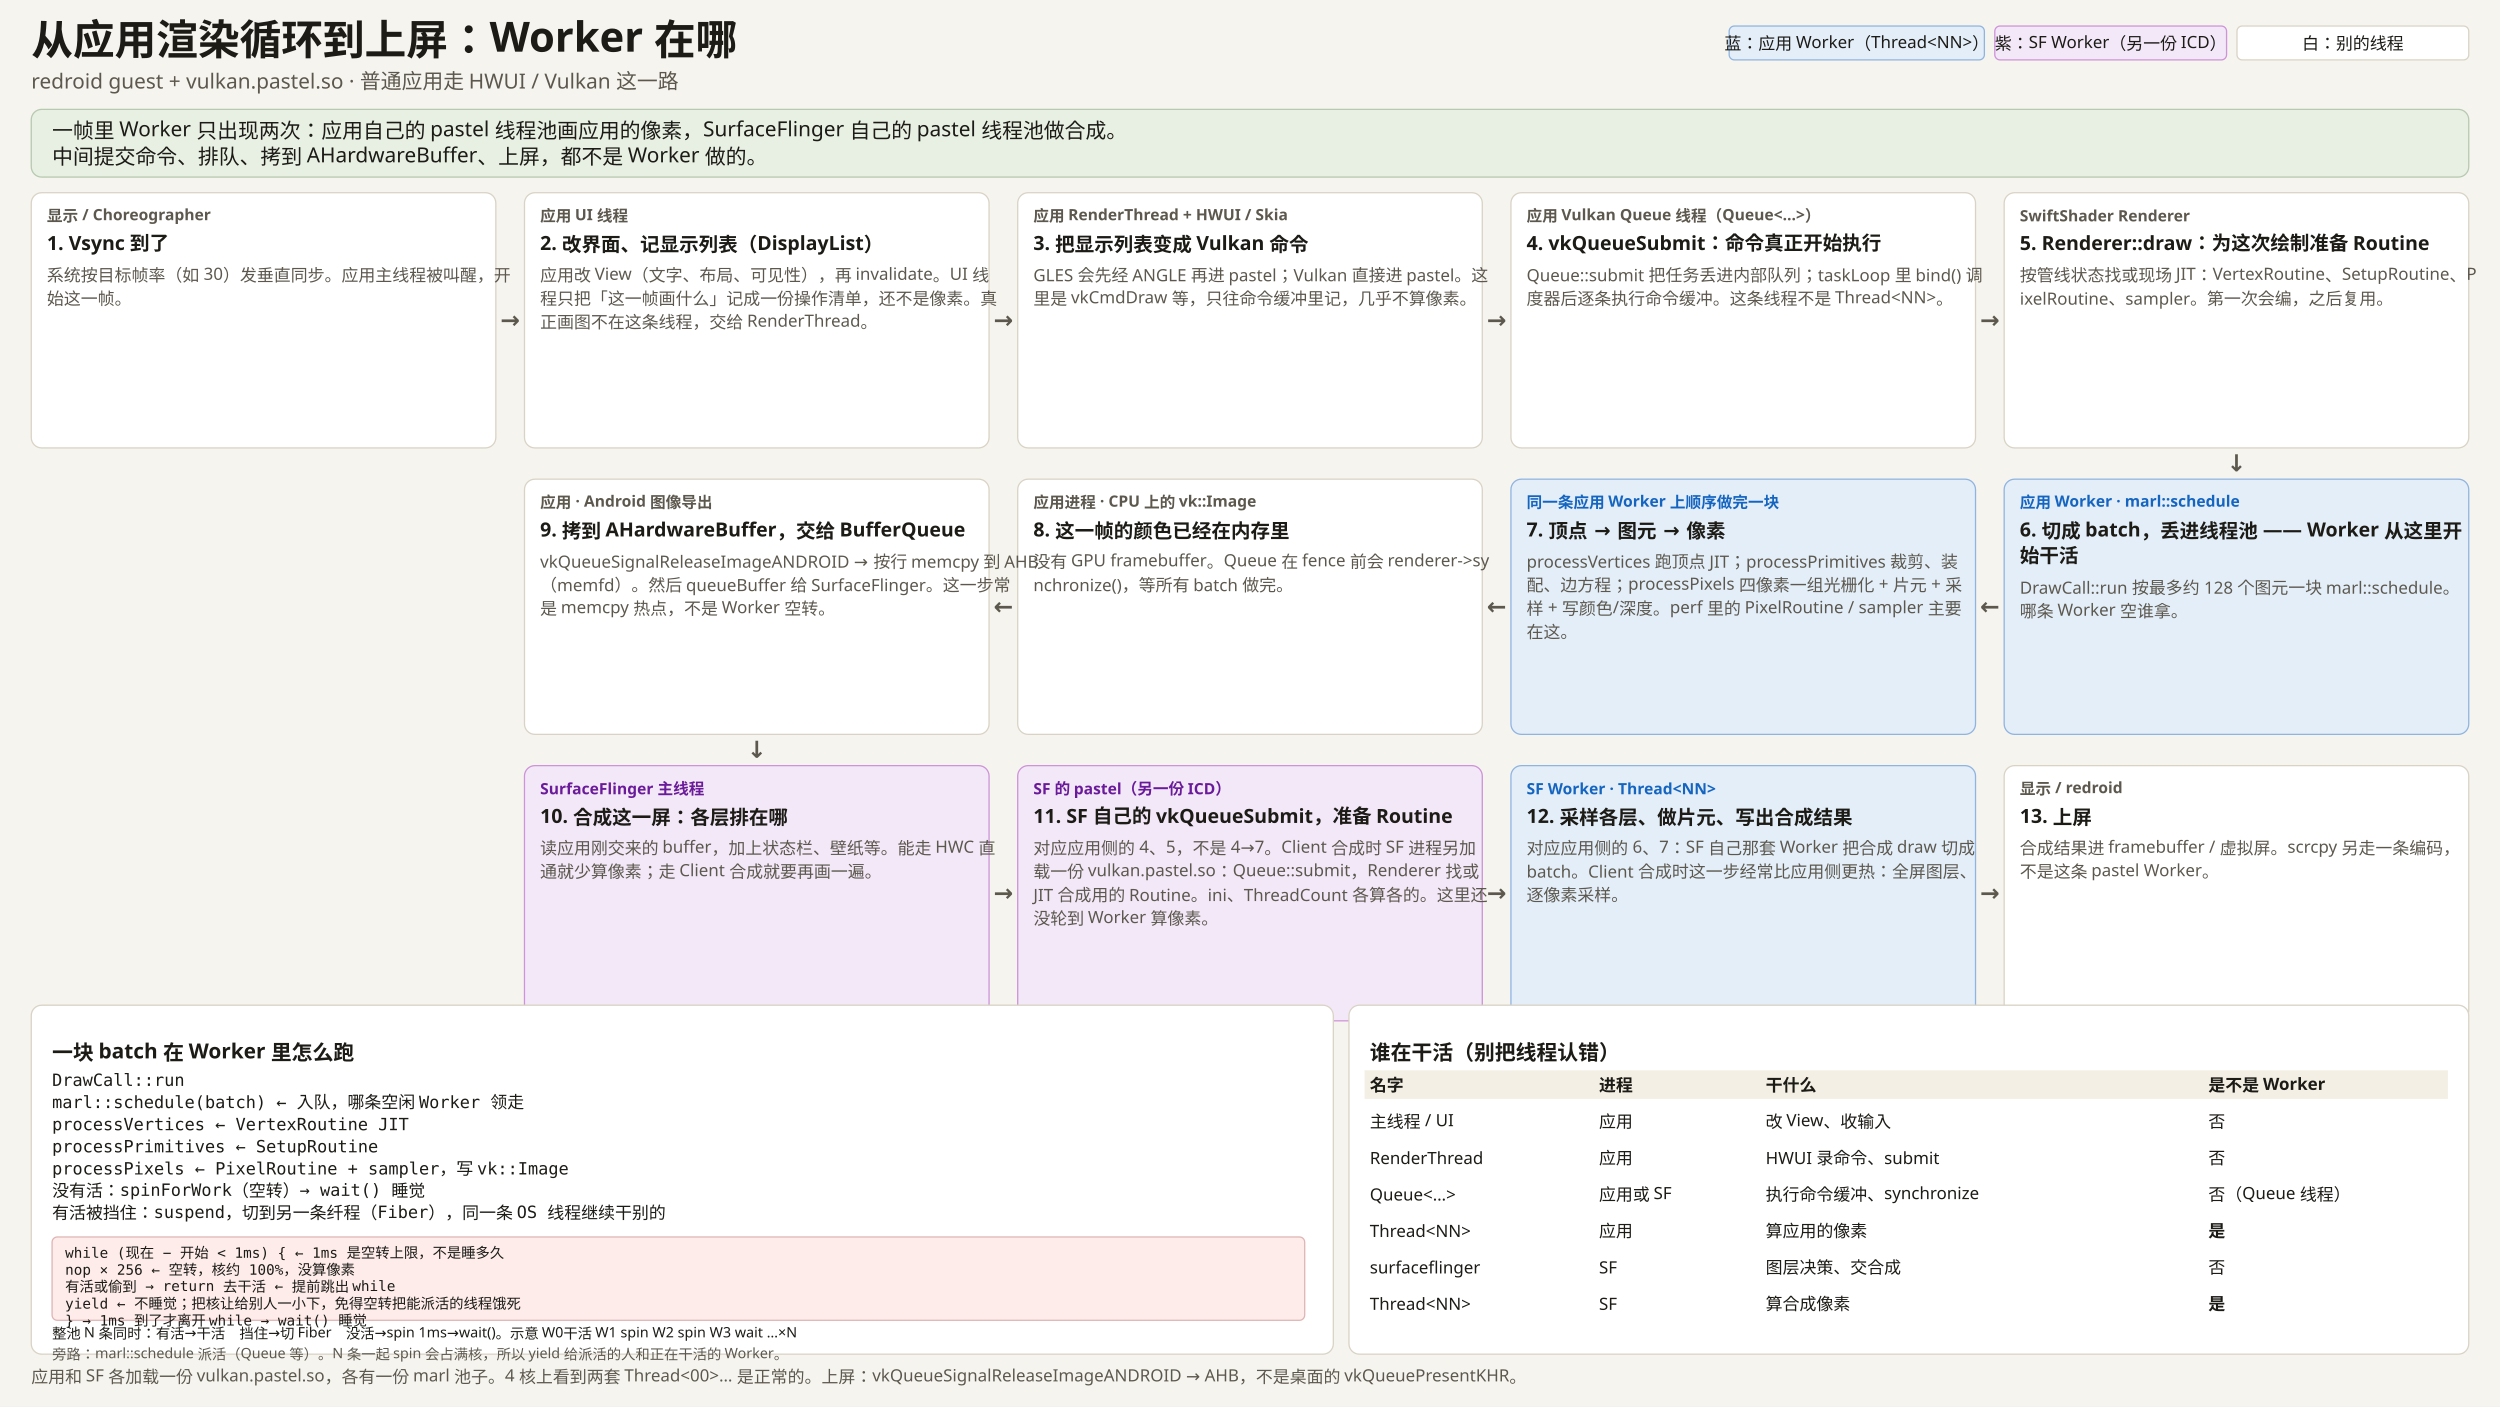
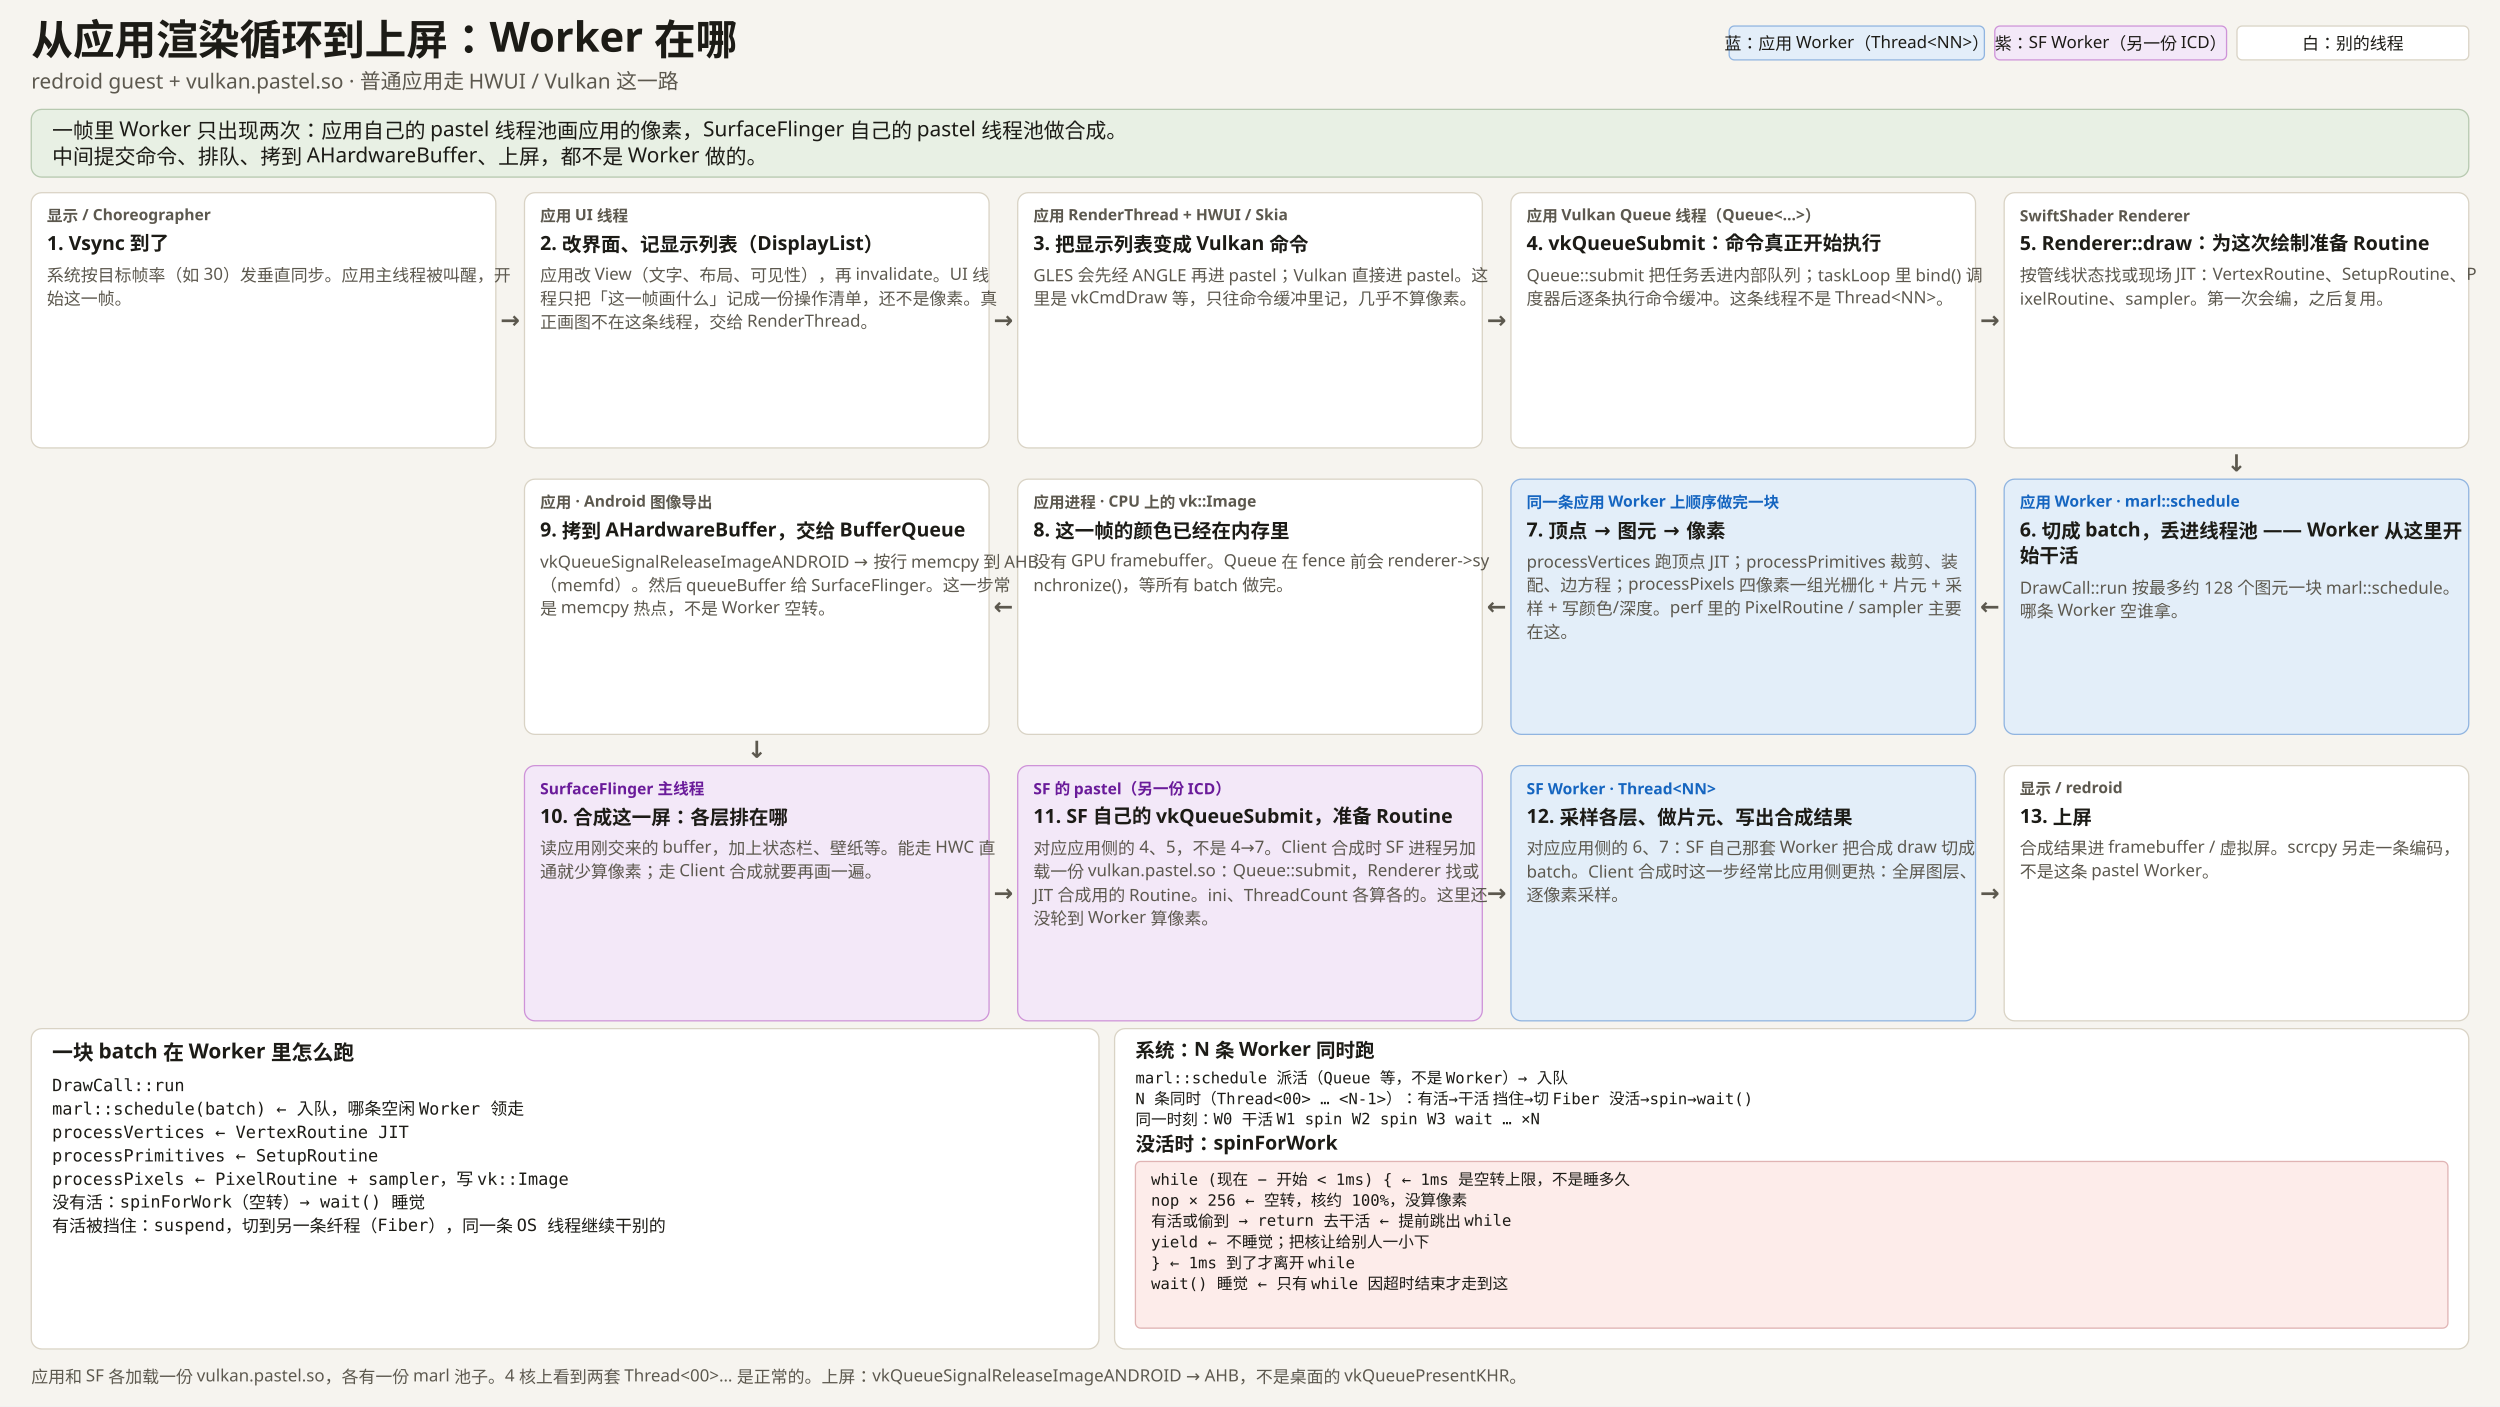
<svg xmlns="http://www.w3.org/2000/svg" viewBox="0 0 1920 1080" width="1920" height="1080" role="img">
  <rect width="1920" height="1080" fill="#f6f4ef" />
  <text x="24" y="42" font-family="sans-serif" font-size="32" font-weight="700" fill="#1c1b16">从应用渲染循环到上屏：Worker 在哪</text>
  <text x="24" y="68" font-family="sans-serif" font-size="16" fill="#5c584e">redroid guest + vulkan.pastel.so · 普通应用走 HWUI / Vulkan 这一路</text>
  <rect x="1328" y="20" width="196" height="26" rx="4" fill="#e3eef9" stroke="#90b4e0" />
  <text x="1426" y="38" text-anchor="middle" font-family="sans-serif" font-size="13" fill="#1c1b16">蓝：应用 Worker（Thread&lt;NN&gt;）</text>
  <rect x="1532" y="20" width="178" height="26" rx="4" fill="#f3e8f8" stroke="#ce93d8" />
  <text x="1621" y="38" text-anchor="middle" font-family="sans-serif" font-size="13" fill="#1c1b16">紫：SF Worker（另一份 ICD）</text>
  <rect x="1718" y="20" width="178" height="26" rx="4" fill="#ffffff" stroke="#d9d3c5" />
  <text x="1807" y="38" text-anchor="middle" font-family="sans-serif" font-size="13" fill="#1c1b16">白：别的线程</text>
  <rect x="24" y="84" width="1872" height="52" rx="8" fill="#e8f0e4" stroke="#b7c9b0" />
  <text x="40" y="106" font-family="sans-serif" font-size="16" fill="#1c1b16">一帧里 Worker 只出现两次：应用自己的 pastel 线程池画应用的像素，SurfaceFlinger 自己的 pastel 线程池做合成。</text>
  <text x="40" y="126" font-family="sans-serif" font-size="16" fill="#1c1b16">中间提交命令、排队、拷到 AHardwareBuffer、上屏，都不是 Worker 做的。</text>
  <rect x="24.0" y="148" width="356.8" height="196" rx="8" fill="#ffffff" stroke="#d9d3c5" />
  <text x="36.0" y="170" font-family="sans-serif" font-size="12" font-weight="700" fill="#5c584e">显示 / Choreographer</text>
  <text x="36.0" y="192" font-family="sans-serif" font-size="15" font-weight="700" fill="#1c1b16">1. Vsync 到了</text>
  <text x="36.0" y="216" font-family="sans-serif" font-size="13" fill="#5c584e">系统按目标帧率（如 30）发垂直同步。应用主线程被叫醒，开</text>
  <text x="36.0" y="234" font-family="sans-serif" font-size="13" fill="#5c584e">始这一帧。</text>
  <text x="391.8" y="252.0" text-anchor="middle" font-family="sans-serif" font-size="18" font-weight="700" fill="#5c584e">→</text>
  <rect x="402.8" y="148" width="356.8" height="196" rx="8" fill="#ffffff" stroke="#d9d3c5" />
  <text x="414.8" y="170" font-family="sans-serif" font-size="12" font-weight="700" fill="#5c584e">应用 UI 线程</text>
  <text x="414.8" y="192" font-family="sans-serif" font-size="15" font-weight="700" fill="#1c1b16">2. 改界面、记显示列表（DisplayList）</text>
  <text x="414.8" y="216" font-family="sans-serif" font-size="13" fill="#5c584e">应用改 View（文字、布局、可见性），再 invalidate。UI 线</text>
  <text x="414.8" y="234" font-family="sans-serif" font-size="13" fill="#5c584e">程只把「这一帧画什么」记成一份操作清单，还不是像素。真</text>
  <text x="414.8" y="252" font-family="sans-serif" font-size="13" fill="#5c584e">正画图不在这条线程，交给 RenderThread。</text>
  <text x="770.6" y="252.0" text-anchor="middle" font-family="sans-serif" font-size="18" font-weight="700" fill="#5c584e">→</text>
  <rect x="781.6" y="148" width="356.8" height="196" rx="8" fill="#ffffff" stroke="#d9d3c5" />
  <text x="793.6" y="170" font-family="sans-serif" font-size="12" font-weight="700" fill="#5c584e">应用 RenderThread + HWUI / Skia</text>
  <text x="793.6" y="192" font-family="sans-serif" font-size="15" font-weight="700" fill="#1c1b16">3. 把显示列表变成 Vulkan 命令</text>
  <text x="793.6" y="216" font-family="sans-serif" font-size="13" fill="#5c584e">GLES 会先经 ANGLE 再进 pastel；Vulkan 直接进 pastel。这</text>
  <text x="793.6" y="234" font-family="sans-serif" font-size="13" fill="#5c584e">里是 vkCmdDraw 等，只往命令缓冲里记，几乎不算像素。</text>
  <text x="1149.4" y="252.0" text-anchor="middle" font-family="sans-serif" font-size="18" font-weight="700" fill="#5c584e">→</text>
  <rect x="1160.4" y="148" width="356.8" height="196" rx="8" fill="#ffffff" stroke="#d9d3c5" />
  <text x="1172.4" y="170" font-family="sans-serif" font-size="12" font-weight="700" fill="#5c584e">应用 Vulkan Queue 线程（Queue&lt;…&gt;）</text>
  <text x="1172.4" y="192" font-family="sans-serif" font-size="15" font-weight="700" fill="#1c1b16">4. vkQueueSubmit：命令真正开始执行</text>
  <text x="1172.4" y="216" font-family="sans-serif" font-size="13" fill="#5c584e">Queue::submit 把任务丢进内部队列；taskLoop 里 bind() 调</text>
  <text x="1172.4" y="234" font-family="sans-serif" font-size="13" fill="#5c584e">度器后逐条执行命令缓冲。这条线程不是 Thread&lt;NN&gt;。</text>
  <text x="1528.2" y="252.0" text-anchor="middle" font-family="sans-serif" font-size="18" font-weight="700" fill="#5c584e">→</text>
  <rect x="1539.2" y="148" width="356.8" height="196" rx="8" fill="#ffffff" stroke="#d9d3c5" />
  <text x="1551.2" y="170" font-family="sans-serif" font-size="12" font-weight="700" fill="#5c584e">SwiftShader Renderer</text>
  <text x="1551.2" y="192" font-family="sans-serif" font-size="15" font-weight="700" fill="#1c1b16">5. Renderer::draw：为这次绘制准备 Routine</text>
  <text x="1551.2" y="216" font-family="sans-serif" font-size="13" fill="#5c584e">按管线状态找或现场 JIT：VertexRoutine、SetupRoutine、P</text>
  <text x="1551.2" y="234" font-family="sans-serif" font-size="13" fill="#5c584e">ixelRoutine、sampler。第一次会编，之后复用。</text>
  <text x="1717.6" y="362.0" text-anchor="middle" font-family="sans-serif" font-size="18" font-weight="700" fill="#5c584e">↓</text>
  <rect x="1539.2" y="368" width="356.8" height="196" rx="8" fill="#e3eef9" stroke="#90b4e0" />
  <text x="1551.2" y="390" font-family="sans-serif" font-size="12" font-weight="700" fill="#1565c0">应用 Worker · marl::schedule</text>
  <text x="1551.2" y="412" font-family="sans-serif" font-size="15" font-weight="700" fill="#1c1b16">6. 切成 batch，丢进线程池 —— Worker 从这里开</text>
  <text x="1551.2" y="432" font-family="sans-serif" font-size="15" font-weight="700" fill="#1c1b16">始干活</text>
  <text x="1551.2" y="456" font-family="sans-serif" font-size="13" fill="#5c584e">DrawCall::run 按最多约 128 个图元一块 marl::schedule。</text>
  <text x="1551.2" y="474" font-family="sans-serif" font-size="13" fill="#5c584e">哪条 Worker 空谁拿。</text>
  <rect x="1160.4" y="368" width="356.8" height="196" rx="8" fill="#e3eef9" stroke="#90b4e0" />
  <text x="1172.4" y="390" font-family="sans-serif" font-size="12" font-weight="700" fill="#1565c0">同一条应用 Worker 上顺序做完一块</text>
  <text x="1172.4" y="412" font-family="sans-serif" font-size="15" font-weight="700" fill="#1c1b16">7. 顶点 → 图元 → 像素</text>
  <text x="1172.4" y="436" font-family="sans-serif" font-size="13" fill="#5c584e">processVertices 跑顶点 JIT；processPrimitives 裁剪、装</text>
  <text x="1172.4" y="454" font-family="sans-serif" font-size="13" fill="#5c584e">配、边方程；processPixels 四像素一组光栅化 + 片元 + 采</text>
  <text x="1172.4" y="472" font-family="sans-serif" font-size="13" fill="#5c584e">样 + 写颜色/深度。perf 里的 PixelRoutine / sampler 主要</text>
  <text x="1172.4" y="490" font-family="sans-serif" font-size="13" fill="#5c584e">在这。</text>
  <rect x="781.6" y="368" width="356.8" height="196" rx="8" fill="#ffffff" stroke="#d9d3c5" />
  <text x="793.6" y="390" font-family="sans-serif" font-size="12" font-weight="700" fill="#5c584e">应用进程 · CPU 上的 vk::Image</text>
  <text x="793.6" y="412" font-family="sans-serif" font-size="15" font-weight="700" fill="#1c1b16">8. 这一帧的颜色已经在内存里</text>
  <text x="793.6" y="436" font-family="sans-serif" font-size="13" fill="#5c584e">没有 GPU framebuffer。Queue 在 fence 前会 renderer-&gt;sy</text>
  <text x="793.6" y="454" font-family="sans-serif" font-size="13" fill="#5c584e">nchronize()，等所有 batch 做完。</text>
  <rect x="402.8" y="368" width="356.8" height="196" rx="8" fill="#ffffff" stroke="#d9d3c5" />
  <text x="414.8" y="390" font-family="sans-serif" font-size="12" font-weight="700" fill="#5c584e">应用 · Android 图像导出</text>
  <text x="414.8" y="412" font-family="sans-serif" font-size="15" font-weight="700" fill="#1c1b16">9. 拷到 AHardwareBuffer，交给 BufferQueue</text>
  <text x="414.8" y="436" font-family="sans-serif" font-size="13" fill="#5c584e">vkQueueSignalReleaseImageANDROID → 按行 memcpy 到 AHB</text>
  <text x="414.8" y="454" font-family="sans-serif" font-size="13" fill="#5c584e">（memfd）。然后 queueBuffer 给 SurfaceFlinger。这一步常</text>
  <text x="414.8" y="472" font-family="sans-serif" font-size="13" fill="#5c584e">是 memcpy 热点，不是 Worker 空转。</text>
  <text x="1528.2" y="472.0" text-anchor="middle" font-family="sans-serif" font-size="18" font-weight="700" fill="#5c584e">←</text>
  <text x="1149.4" y="472.0" text-anchor="middle" font-family="sans-serif" font-size="18" font-weight="700" fill="#5c584e">←</text>
  <text x="770.6" y="472.0" text-anchor="middle" font-family="sans-serif" font-size="18" font-weight="700" fill="#5c584e">←</text>
  <text x="581.2" y="582.0" text-anchor="middle" font-family="sans-serif" font-size="18" font-weight="700" fill="#5c584e">↓</text>
  <rect x="402.8" y="588" width="356.8" height="196" rx="8" fill="#f3e8f8" stroke="#ce93d8" />
  <text x="414.8" y="610" font-family="sans-serif" font-size="12" font-weight="700" fill="#6a1b9a">SurfaceFlinger 主线程</text>
  <text x="414.8" y="632" font-family="sans-serif" font-size="15" font-weight="700" fill="#1c1b16">10. 合成这一屏：各层排在哪</text>
  <text x="414.8" y="656" font-family="sans-serif" font-size="13" fill="#5c584e">读应用刚交来的 buffer，加上状态栏、壁纸等。能走 HWC 直</text>
  <text x="414.8" y="674" font-family="sans-serif" font-size="13" fill="#5c584e">通就少算像素；走 Client 合成就要再画一遍。</text>
  <text x="770.6" y="692.0" text-anchor="middle" font-family="sans-serif" font-size="18" font-weight="700" fill="#5c584e">→</text>
  <rect x="781.6" y="588" width="356.8" height="196" rx="8" fill="#f3e8f8" stroke="#ce93d8" />
  <text x="793.6" y="610" font-family="sans-serif" font-size="12" font-weight="700" fill="#6a1b9a">SF 的 pastel（另一份 ICD）</text>
  <text x="793.6" y="632" font-family="sans-serif" font-size="15" font-weight="700" fill="#1c1b16">11. SF 自己的 vkQueueSubmit，准备 Routine</text>
  <text x="793.6" y="656" font-family="sans-serif" font-size="13" fill="#5c584e">对应应用侧的 4、5，不是 4→7。Client 合成时 SF 进程另加</text>
  <text x="793.6" y="674" font-family="sans-serif" font-size="13" fill="#5c584e">载一份 vulkan.pastel.so：Queue::submit，Renderer 找或 </text>
  <text x="793.6" y="692" font-family="sans-serif" font-size="13" fill="#5c584e">JIT 合成用的 Routine。ini、ThreadCount 各算各的。这里还</text>
  <text x="793.6" y="710" font-family="sans-serif" font-size="13" fill="#5c584e">没轮到 Worker 算像素。</text>
  <text x="1149.4" y="692.0" text-anchor="middle" font-family="sans-serif" font-size="18" font-weight="700" fill="#5c584e">→</text>
  <rect x="1160.4" y="588" width="356.8" height="196" rx="8" fill="#e3eef9" stroke="#90b4e0" />
  <text x="1172.4" y="610" font-family="sans-serif" font-size="12" font-weight="700" fill="#1565c0">SF Worker · Thread&lt;NN&gt;</text>
  <text x="1172.4" y="632" font-family="sans-serif" font-size="15" font-weight="700" fill="#1c1b16">12. 采样各层、做片元、写出合成结果</text>
  <text x="1172.4" y="656" font-family="sans-serif" font-size="13" fill="#5c584e">对应应用侧的 6、7：SF 自己那套 Worker 把合成 draw 切成</text>
  <text x="1172.4" y="674" font-family="sans-serif" font-size="13" fill="#5c584e"> batch。Client 合成时这一步经常比应用侧更热：全屏图层、</text>
  <text x="1172.4" y="692" font-family="sans-serif" font-size="13" fill="#5c584e">逐像素采样。</text>
  <text x="1528.2" y="692.0" text-anchor="middle" font-family="sans-serif" font-size="18" font-weight="700" fill="#5c584e">→</text>
  <rect x="1539.2" y="588" width="356.8" height="196" rx="8" fill="#ffffff" stroke="#d9d3c5" />
  <text x="1551.2" y="610" font-family="sans-serif" font-size="12" font-weight="700" fill="#5c584e">显示 / redroid</text>
  <text x="1551.2" y="632" font-family="sans-serif" font-size="15" font-weight="700" fill="#1c1b16">13. 上屏</text>
  <text x="1551.2" y="656" font-family="sans-serif" font-size="13" fill="#5c584e">合成结果进 framebuffer / 虚拟屏。scrcpy 另走一条编码，</text>
  <text x="1551.2" y="674" font-family="sans-serif" font-size="13" fill="#5c584e">不是这条 pastel Worker。</text>
-   <rect x="24" y="772" width="1000" height="268" rx="8" fill="#ffffff" stroke="#d9d3c5" />
+   <rect x="24" y="790" width="820" height="246" rx="8" fill="#ffffff" stroke="#d9d3c5" />
  <text x="40" y="814" font-family="sans-serif" font-size="16" font-weight="700" fill="#1c1b16">一块 batch 在 Worker 里怎么跑</text>
-   <text x="40" y="834" font-family="monospace" font-size="13" fill="#1c1b16">DrawCall::run</text>
-   <text x="40" y="851" font-family="monospace" font-size="13" fill="#1c1b16">  marl::schedule(batch)     ← 入队，哪条空闲 Worker 领走</text>
-   <text x="40" y="868" font-family="monospace" font-size="13" fill="#1c1b16">    processVertices         ← VertexRoutine JIT</text>
-   <text x="40" y="885" font-family="monospace" font-size="13" fill="#1c1b16">    processPrimitives       ← SetupRoutine</text>
-   <text x="40" y="902" font-family="monospace" font-size="13" fill="#1c1b16">    processPixels           ← PixelRoutine + sampler，写 vk::Image</text>
-   <text x="40" y="919" font-family="monospace" font-size="13" fill="#1c1b16">没有活：spinForWork（空转）→ wait() 睡觉</text>
-   <text x="40" y="936" font-family="monospace" font-size="13" fill="#1c1b16">有活被挡住：suspend，切到另一条纤程（Fiber），同一条 OS 线程继续干别的</text>
-   <rect x="40" y="950" width="962" height="64" rx="4" fill="#fdecea" stroke="#e0b4b4" />
-   <text x="50" y="966" font-family="monospace" font-size="11" fill="#1c1b16">while (现在 − 开始 &lt; 1ms) {      ← 1ms 是空转上限，不是睡多久</text>
-   <text x="50" y="979" font-family="monospace" font-size="11" fill="#1c1b16">    nop × 256                     ← 空转，核约 100%，没算像素</text>
-   <text x="50" y="992" font-family="monospace" font-size="11" fill="#1c1b16">    有活或偷到 → return 去干活    ← 提前跳出 while</text>
-   <text x="50" y="1005" font-family="monospace" font-size="11" fill="#1c1b16">    yield                         ← 不睡觉；把核让给别人一小下，免得空转把能派活的线程饿死</text>
-   <text x="50" y="1018" font-family="monospace" font-size="11" fill="#1c1b16">}  → 1ms 到了才离开 while → wait() 睡觉</text>
-   <text x="40" y="1028" font-family="sans-serif" font-size="11" fill="#1c1b16">整池 N 条同时：有活→干活　挡住→切 Fiber　没活→spin 1ms→wait()。示意 W0干活 W1 spin W2 spin W3 wait …×N</text>
-   <text x="40" y="1044" font-family="sans-serif" font-size="11" fill="#5c584e">旁路：marl::schedule 派活（Queue 等）。N 条一起 spin 会占满核，所以 yield 给派活的人和正在干活的 Worker。</text>
-   <rect x="1036" y="772" width="860" height="268" rx="8" fill="#ffffff" stroke="#d9d3c5" />
-   <text x="1052" y="814" font-family="sans-serif" font-size="16" font-weight="700" fill="#1c1b16">谁在干活（别把线程认错）</text>
-   <rect x="1048" y="822" width="832" height="22" fill="#f3efe4" />
-   <text x="1052" y="838" font-family="sans-serif" font-size="13" font-weight="700" fill="#1c1b16">名字</text>
-   <text x="1228" y="838" font-family="sans-serif" font-size="13" font-weight="700" fill="#1c1b16">进程</text>
-   <text x="1356" y="838" font-family="sans-serif" font-size="13" font-weight="700" fill="#1c1b16">干什么</text>
-   <text x="1696" y="838" font-family="sans-serif" font-size="13" font-weight="700" fill="#1c1b16">是不是 Worker</text>
-   <text x="1052" y="866" font-family="sans-serif" font-size="13" font-weight="400" fill="#1c1b16">主线程 / UI</text>
-   <text x="1228" y="866" font-family="sans-serif" font-size="13" font-weight="400" fill="#1c1b16">应用</text>
-   <text x="1356" y="866" font-family="sans-serif" font-size="13" font-weight="400" fill="#1c1b16">改 View、收输入</text>
-   <text x="1696" y="866" font-family="sans-serif" font-size="13" font-weight="400" fill="#1c1b16">否</text>
-   <text x="1052" y="894" font-family="sans-serif" font-size="13" font-weight="400" fill="#1c1b16">RenderThread</text>
-   <text x="1228" y="894" font-family="sans-serif" font-size="13" font-weight="400" fill="#1c1b16">应用</text>
-   <text x="1356" y="894" font-family="sans-serif" font-size="13" font-weight="400" fill="#1c1b16">HWUI 录命令、submit</text>
-   <text x="1696" y="894" font-family="sans-serif" font-size="13" font-weight="400" fill="#1c1b16">否</text>
-   <text x="1052" y="922" font-family="sans-serif" font-size="13" font-weight="400" fill="#1c1b16">Queue&lt;…&gt;</text>
-   <text x="1228" y="922" font-family="sans-serif" font-size="13" font-weight="400" fill="#1c1b16">应用或 SF</text>
-   <text x="1356" y="922" font-family="sans-serif" font-size="13" font-weight="400" fill="#1c1b16">执行命令缓冲、synchronize</text>
-   <text x="1696" y="922" font-family="sans-serif" font-size="13" font-weight="400" fill="#1c1b16">否（Queue 线程）</text>
-   <text x="1052" y="950" font-family="sans-serif" font-size="13" font-weight="400" fill="#1c1b16">Thread&lt;NN&gt;</text>
-   <text x="1228" y="950" font-family="sans-serif" font-size="13" font-weight="400" fill="#1c1b16">应用</text>
-   <text x="1356" y="950" font-family="sans-serif" font-size="13" font-weight="400" fill="#1c1b16">算应用的像素</text>
-   <text x="1696" y="950" font-family="sans-serif" font-size="13" font-weight="700" fill="#1c1b16">是</text>
-   <text x="1052" y="978" font-family="sans-serif" font-size="13" font-weight="400" fill="#1c1b16">surfaceflinger</text>
-   <text x="1228" y="978" font-family="sans-serif" font-size="13" font-weight="400" fill="#1c1b16">SF</text>
-   <text x="1356" y="978" font-family="sans-serif" font-size="13" font-weight="400" fill="#1c1b16">图层决策、交合成</text>
-   <text x="1696" y="978" font-family="sans-serif" font-size="13" font-weight="400" fill="#1c1b16">否</text>
-   <text x="1052" y="1006" font-family="sans-serif" font-size="13" font-weight="400" fill="#1c1b16">Thread&lt;NN&gt;</text>
-   <text x="1228" y="1006" font-family="sans-serif" font-size="13" font-weight="400" fill="#1c1b16">SF</text>
-   <text x="1356" y="1006" font-family="sans-serif" font-size="13" font-weight="400" fill="#1c1b16">算合成像素</text>
-   <text x="1696" y="1006" font-family="sans-serif" font-size="13" font-weight="700" fill="#1c1b16">是</text>
+   <text x="40" y="838" font-family="monospace" font-size="13" fill="#1c1b16">DrawCall::run</text>
+   <text x="40" y="856" font-family="monospace" font-size="13" fill="#1c1b16">  marl::schedule(batch)     ← 入队，哪条空闲 Worker 领走</text>
+   <text x="40" y="874" font-family="monospace" font-size="13" fill="#1c1b16">    processVertices         ← VertexRoutine JIT</text>
+   <text x="40" y="892" font-family="monospace" font-size="13" fill="#1c1b16">    processPrimitives       ← SetupRoutine</text>
+   <text x="40" y="910" font-family="monospace" font-size="13" fill="#1c1b16">    processPixels           ← PixelRoutine + sampler，写 vk::Image</text>
+   <text x="40" y="928" font-family="monospace" font-size="13" fill="#1c1b16">没有活：spinForWork（空转）→ wait() 睡觉</text>
+   <text x="40" y="946" font-family="monospace" font-size="13" fill="#1c1b16">有活被挡住：suspend，切到另一条纤程（Fiber），同一条 OS 线程继续干别的</text>
+   <rect x="856" y="790" width="1040" height="246" rx="8" fill="#ffffff" stroke="#d9d3c5" />
+   <text x="872" y="812" font-family="sans-serif" font-size="15" font-weight="700" fill="#1c1b16">系统：N 条 Worker 同时跑</text>
+   <text x="872" y="832" font-family="monospace" font-size="12" fill="#1c1b16">marl::schedule 派活（Queue 等，不是 Worker）→ 入队</text>
+   <text x="872" y="848" font-family="monospace" font-size="12" fill="#1c1b16">N 条同时（Thread&lt;00&gt; … &lt;N-1&gt;）：有活→干活  挡住→切 Fiber  没活→spin→wait()</text>
+   <text x="872" y="864" font-family="monospace" font-size="12" fill="#1c1b16">同一时刻：W0 干活  W1 spin  W2 spin  W3 wait  … ×N</text>
+   <text x="872" y="884" font-family="sans-serif" font-size="15" font-weight="700" fill="#1c1b16">没活时：spinForWork</text>
+   <rect x="872" y="892" width="1008" height="128" rx="4" fill="#fdecea" stroke="#e0b4b4" />
+   <text x="884" y="910" font-family="monospace" font-size="12" fill="#1c1b16">while (现在 − 开始 &lt; 1ms) {      ← 1ms 是空转上限，不是睡多久</text>
+   <text x="884" y="926" font-family="monospace" font-size="12" fill="#1c1b16">    nop × 256                     ← 空转，核约 100%，没算像素</text>
+   <text x="884" y="942" font-family="monospace" font-size="12" fill="#1c1b16">    有活或偷到 → return 去干活    ← 提前跳出 while</text>
+   <text x="884" y="958" font-family="monospace" font-size="12" fill="#1c1b16">    yield                         ← 不睡觉；把核让给别人一小下</text>
+   <text x="884" y="974" font-family="monospace" font-size="12" fill="#1c1b16">}                                 ← 1ms 到了才离开 while</text>
+   <text x="884" y="990" font-family="monospace" font-size="12" fill="#1c1b16">wait() 睡觉                       ← 只有 while 因超时结束才走到这</text>
  <text x="24" y="1062" font-family="sans-serif" font-size="13" fill="#5c584e">应用和 SF 各加载一份 vulkan.pastel.so，各有一份 marl 池子。4 核上看到两套 Thread&lt;00&gt;… 是正常的。上屏：vkQueueSignalReleaseImageANDROID → AHB，不是桌面的 vkQueuePresentKHR。</text>
</svg>
